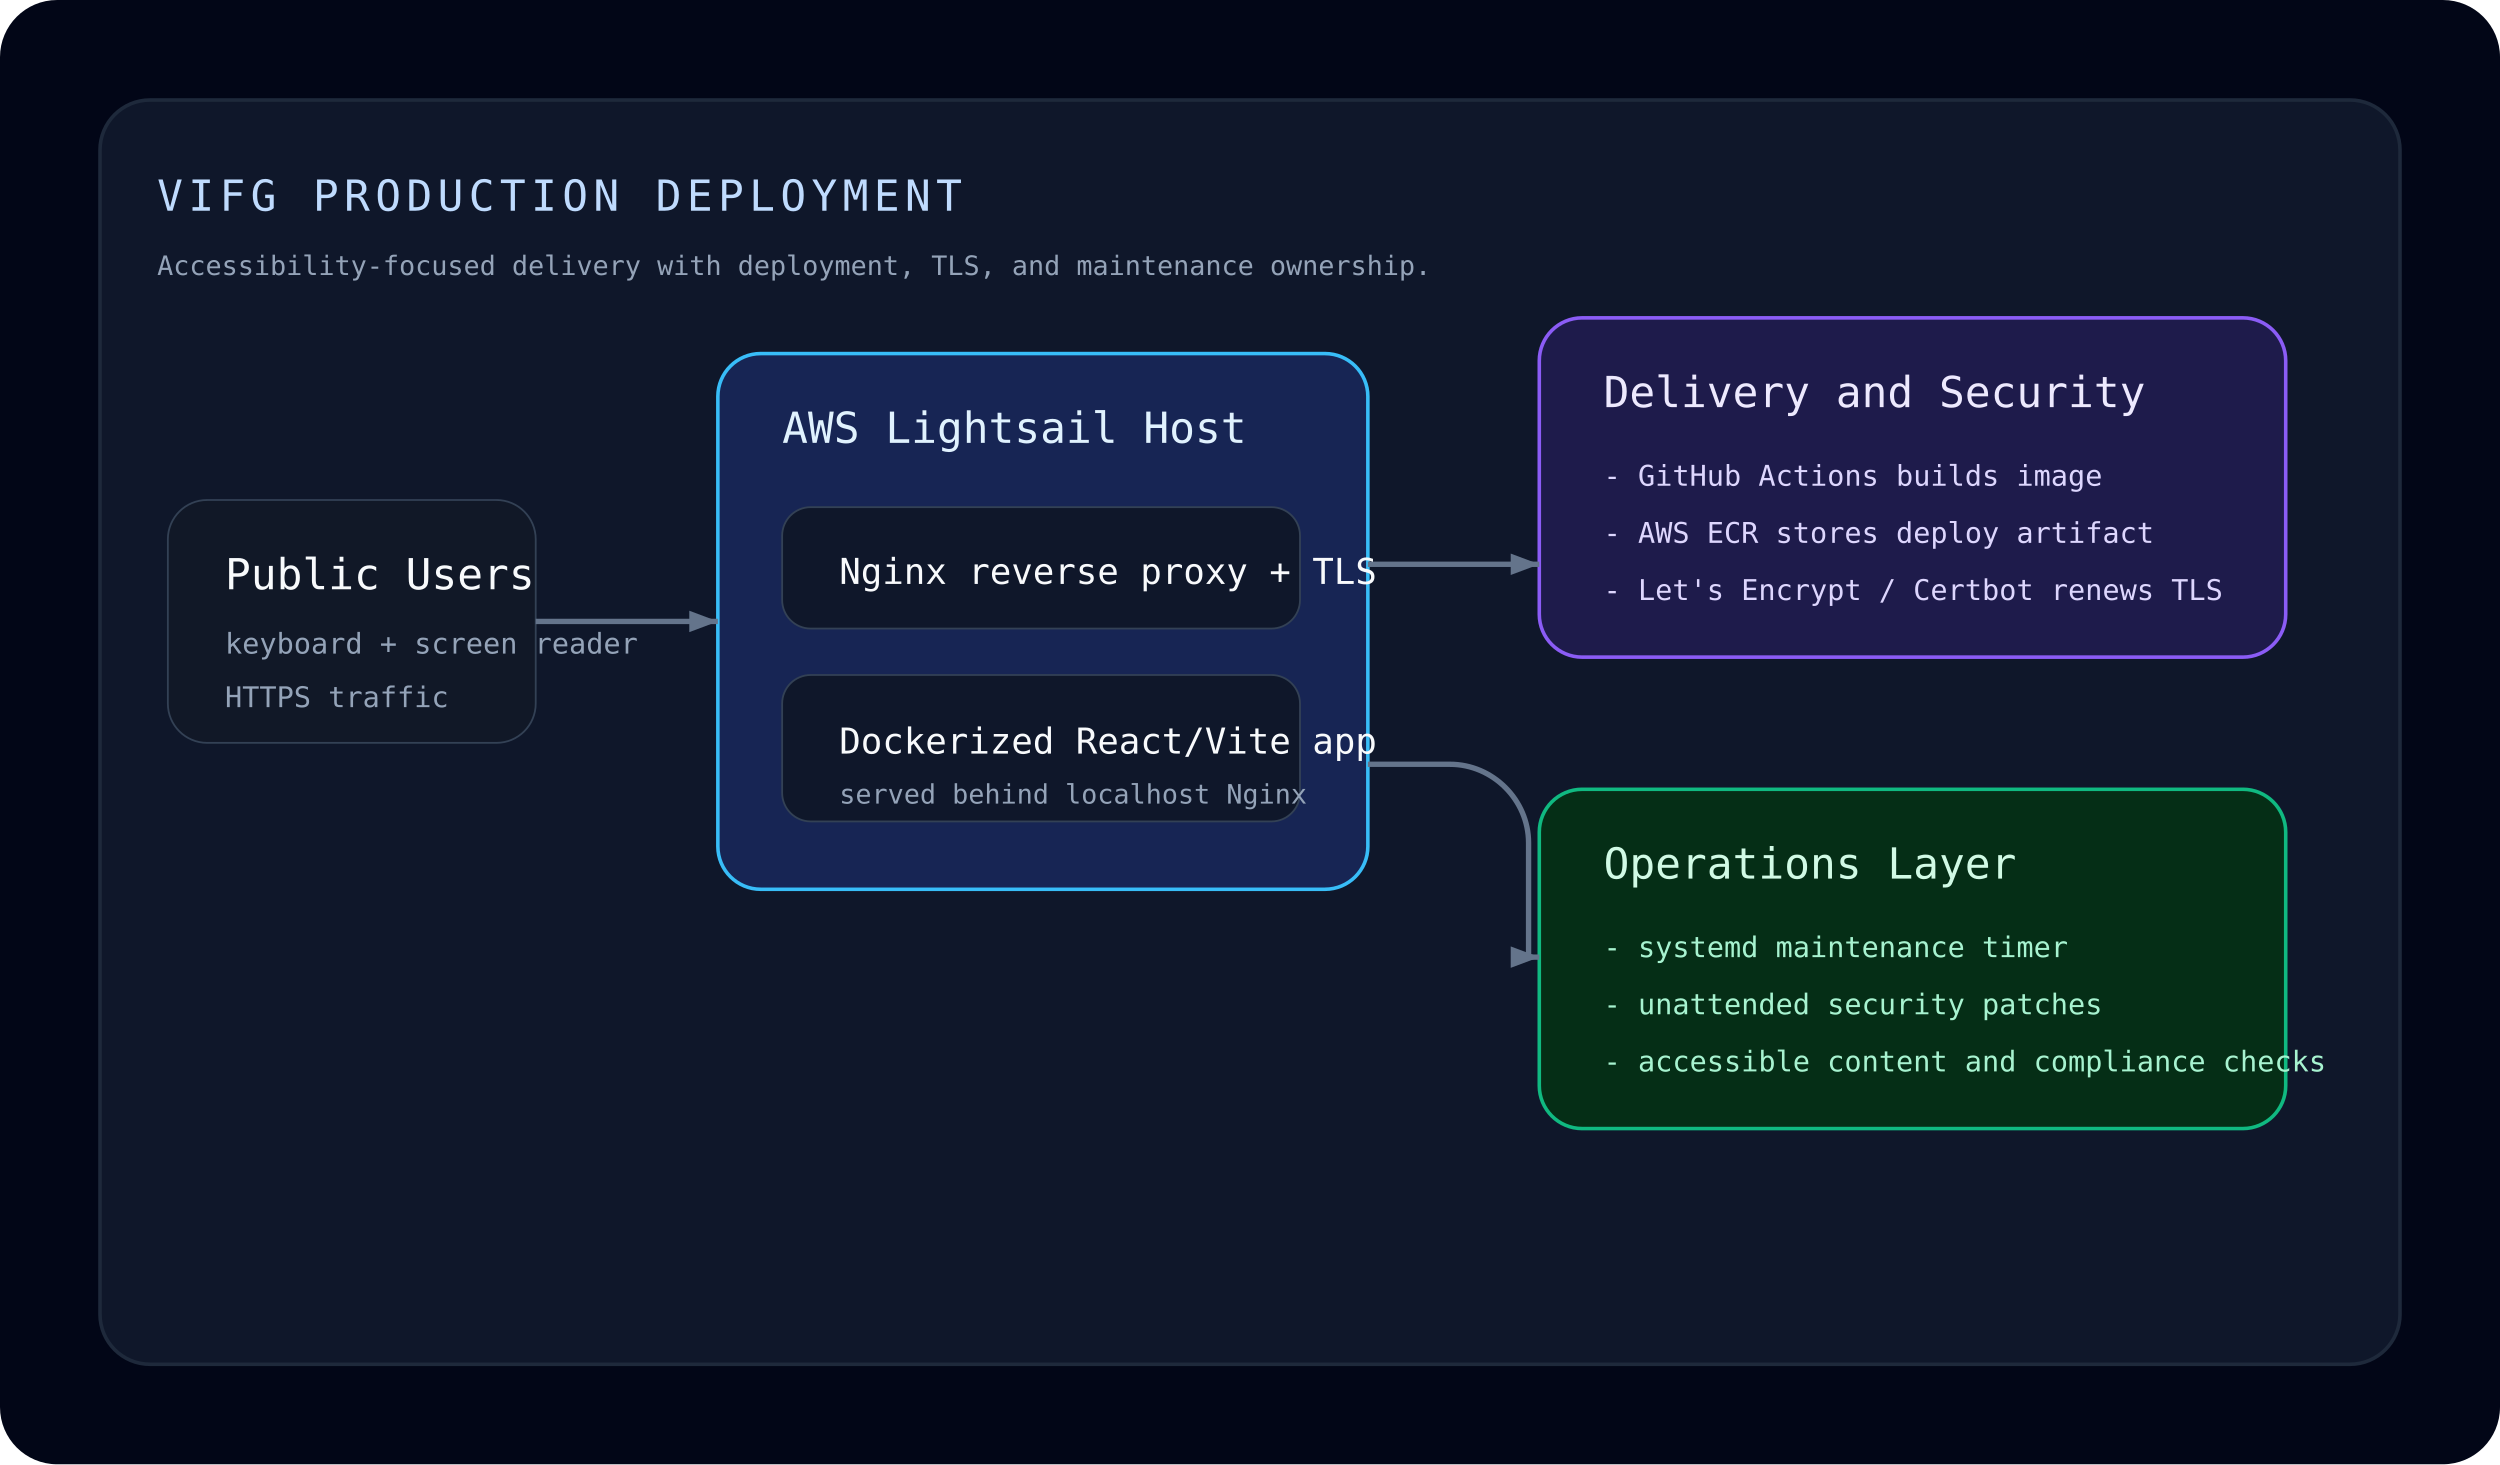
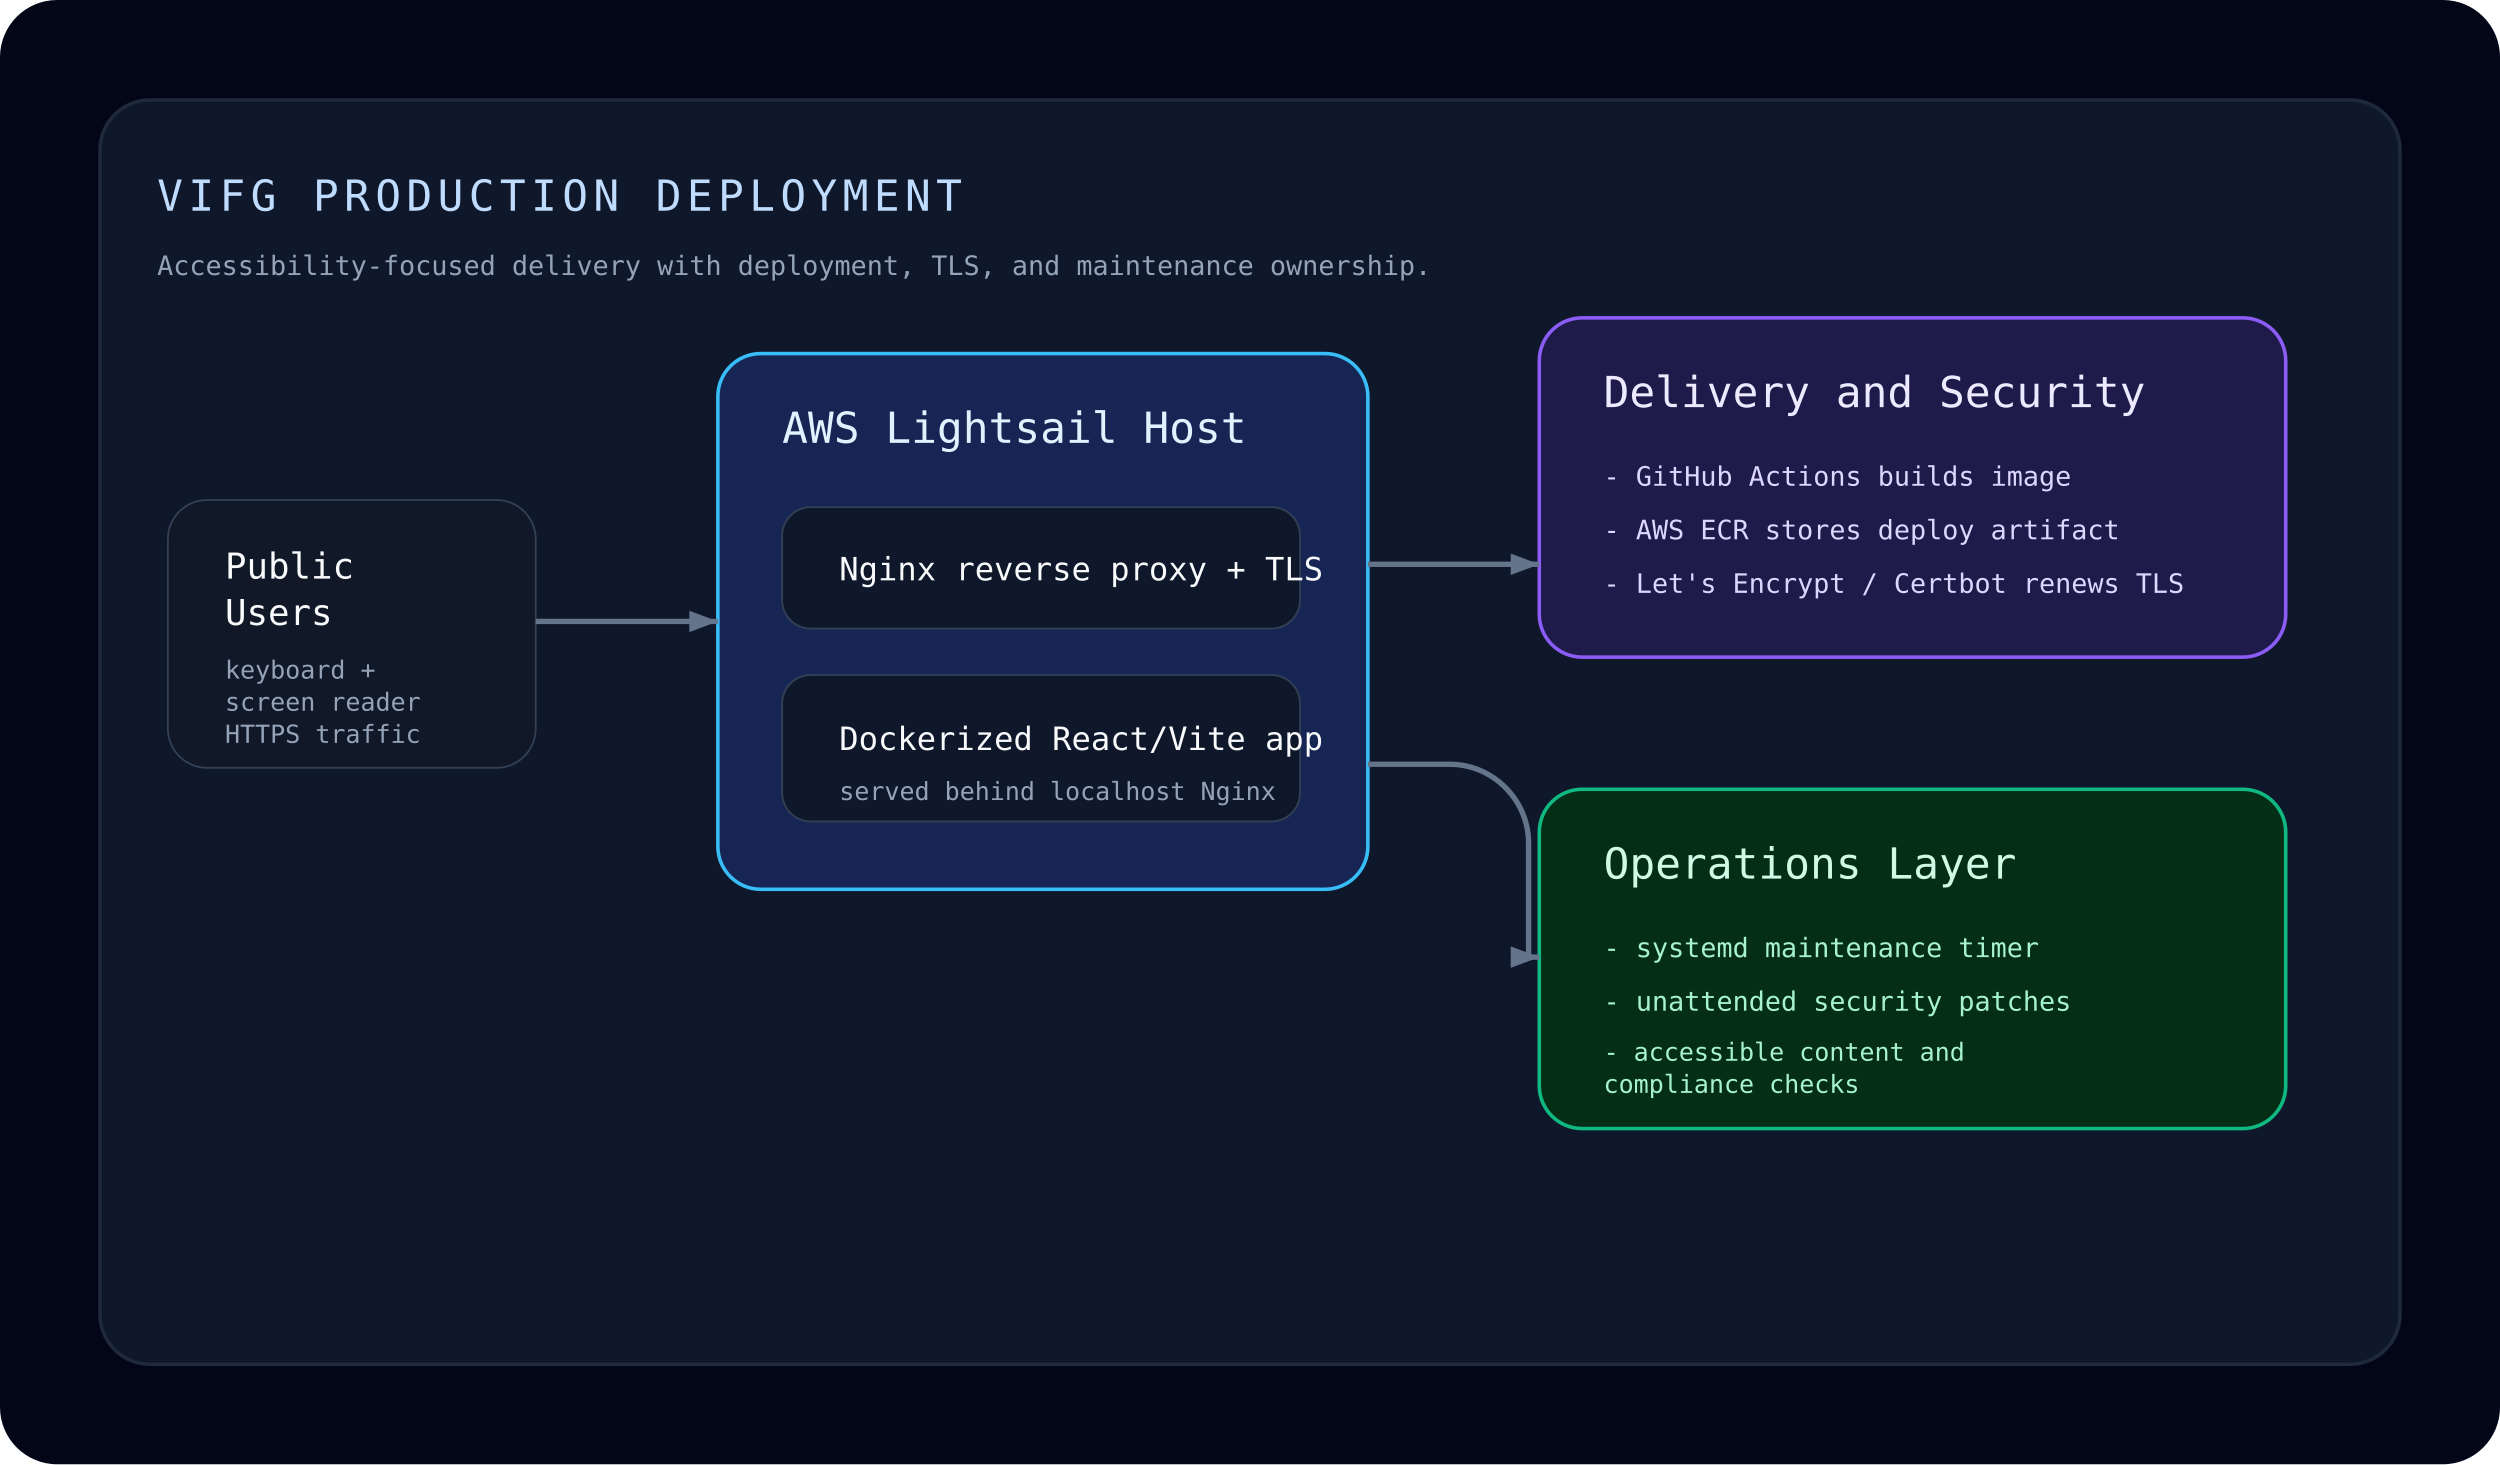
<svg xmlns="http://www.w3.org/2000/svg" width="1400" height="820" viewBox="0 0 1400 820" fill="none">
  <rect width="1400" height="820" rx="32" fill="#020617" />
  <rect x="56" y="56" width="1288" height="708" rx="28" fill="#0F172A" stroke="#1E293B" stroke-width="2" />
  <text x="88" y="118" fill="#BFDBFE" font-family="monospace" font-size="24" letter-spacing="3">VIFG PRODUCTION DEPLOYMENT</text>
  <text x="88" y="154" fill="#94A3B8" font-family="monospace" font-size="15">Accessibility-focused delivery with deployment, TLS, and maintenance ownership.</text>
-   <rect x="94" y="280" width="206" height="136" rx="22" fill="#111827" stroke="#334155" />
-   <text x="126" y="330" fill="#F8FAFC" font-family="monospace" font-size="24">Public Users</text>
-   <text x="126" y="366" fill="#94A3B8" font-family="monospace" font-size="16">keyboard + screen reader</text>
-   <text x="126" y="396" fill="#94A3B8" font-family="monospace" font-size="16">HTTPS traffic</text>
+   <rect x="94" y="280" width="206" height="150" rx="22" fill="#111827" stroke="#334155" />
+   <text x="126" y="324" fill="#F8FAFC" font-family="monospace" font-size="20">
+     <tspan x="126" dy="0">Public</tspan>
+     <tspan x="126" dy="26">Users</tspan>
+   </text>
+   <text x="126" y="380" fill="#94A3B8" font-family="monospace" font-size="14">
+     <tspan x="126" dy="0">keyboard +</tspan>
+     <tspan x="126" dy="18">screen reader</tspan>
+   </text>
+   <text x="126" y="416" fill="#94A3B8" font-family="monospace" font-size="14">HTTPS traffic</text>
  <rect x="402" y="198" width="364" height="300" rx="24" fill="#172554" stroke="#38BDF8" stroke-width="2" />
  <text x="438" y="248" fill="#E0F2FE" font-family="monospace" font-size="24">AWS Lightsail Host</text>
  <rect x="438" y="284" width="290" height="68" rx="16" fill="#0F172A" stroke="#334155" />
-   <text x="470" y="327" fill="#F8FAFC" font-family="monospace" font-size="20">Nginx reverse proxy + TLS</text>
+   <text x="470" y="325" fill="#F8FAFC" font-family="monospace" font-size="18">Nginx reverse proxy + TLS</text>
  <rect x="438" y="378" width="290" height="82" rx="16" fill="#0F172A" stroke="#334155" />
-   <text x="470" y="422" fill="#F8FAFC" font-family="monospace" font-size="20">Dockerized React/Vite app</text>
-   <text x="470" y="450" fill="#94A3B8" font-family="monospace" font-size="15">served behind localhost Nginx</text>
+   <text x="470" y="420" fill="#F8FAFC" font-family="monospace" font-size="18">Dockerized React/Vite app</text>
+   <text x="470" y="448" fill="#94A3B8" font-family="monospace" font-size="14">served behind localhost Nginx</text>
  <rect x="862" y="178" width="418" height="190" rx="24" fill="#1E1B4B" stroke="#8B5CF6" stroke-width="2" />
  <text x="898" y="228" fill="#EDE9FE" font-family="monospace" font-size="24">Delivery and Security</text>
-   <text x="898" y="272" fill="#DDD6FE" font-family="monospace" font-size="16">- GitHub Actions builds image</text>
-   <text x="898" y="304" fill="#DDD6FE" font-family="monospace" font-size="16">- AWS ECR stores deploy artifact</text>
-   <text x="898" y="336" fill="#DDD6FE" font-family="monospace" font-size="16">- Let's Encrypt / Certbot renews TLS</text>
+   <text x="898" y="272" fill="#DDD6FE" font-family="monospace" font-size="15">- GitHub Actions builds image</text>
+   <text x="898" y="302" fill="#DDD6FE" font-family="monospace" font-size="15">- AWS ECR stores deploy artifact</text>
+   <text x="898" y="332" fill="#DDD6FE" font-family="monospace" font-size="15">- Let's Encrypt / Certbot renews TLS</text>
  <rect x="862" y="442" width="418" height="190" rx="24" fill="#052E16" stroke="#10B981" stroke-width="2" />
  <text x="898" y="492" fill="#D1FAE5" font-family="monospace" font-size="24">Operations Layer</text>
-   <text x="898" y="536" fill="#A7F3D0" font-family="monospace" font-size="16">- systemd maintenance timer</text>
-   <text x="898" y="568" fill="#A7F3D0" font-family="monospace" font-size="16">- unattended security patches</text>
-   <text x="898" y="600" fill="#A7F3D0" font-family="monospace" font-size="16">- accessible content and compliance checks</text>
+   <text x="898" y="536" fill="#A7F3D0" font-family="monospace" font-size="15">- systemd maintenance timer</text>
+   <text x="898" y="566" fill="#A7F3D0" font-family="monospace" font-size="15">- unattended security patches</text>
+   <text x="898" y="594" fill="#A7F3D0" font-family="monospace" font-size="14">
+     <tspan x="898" dy="0">- accessible content and</tspan>
+     <tspan x="898" dy="18">  compliance checks</tspan>
+   </text>
  <path d="M300 348H402" stroke="#64748B" stroke-width="3" />
  <path d="M766 316H862" stroke="#64748B" stroke-width="3" />
  <path d="M766 428H812C836 428 856 448 856 472V536H862" stroke="#64748B" stroke-width="3" />
  <path d="M386 342L402 348L386 354" fill="#64748B" />
  <path d="M846 310L862 316L846 322" fill="#64748B" />
  <path d="M846 530L862 536L846 542" fill="#64748B" />
</svg>
